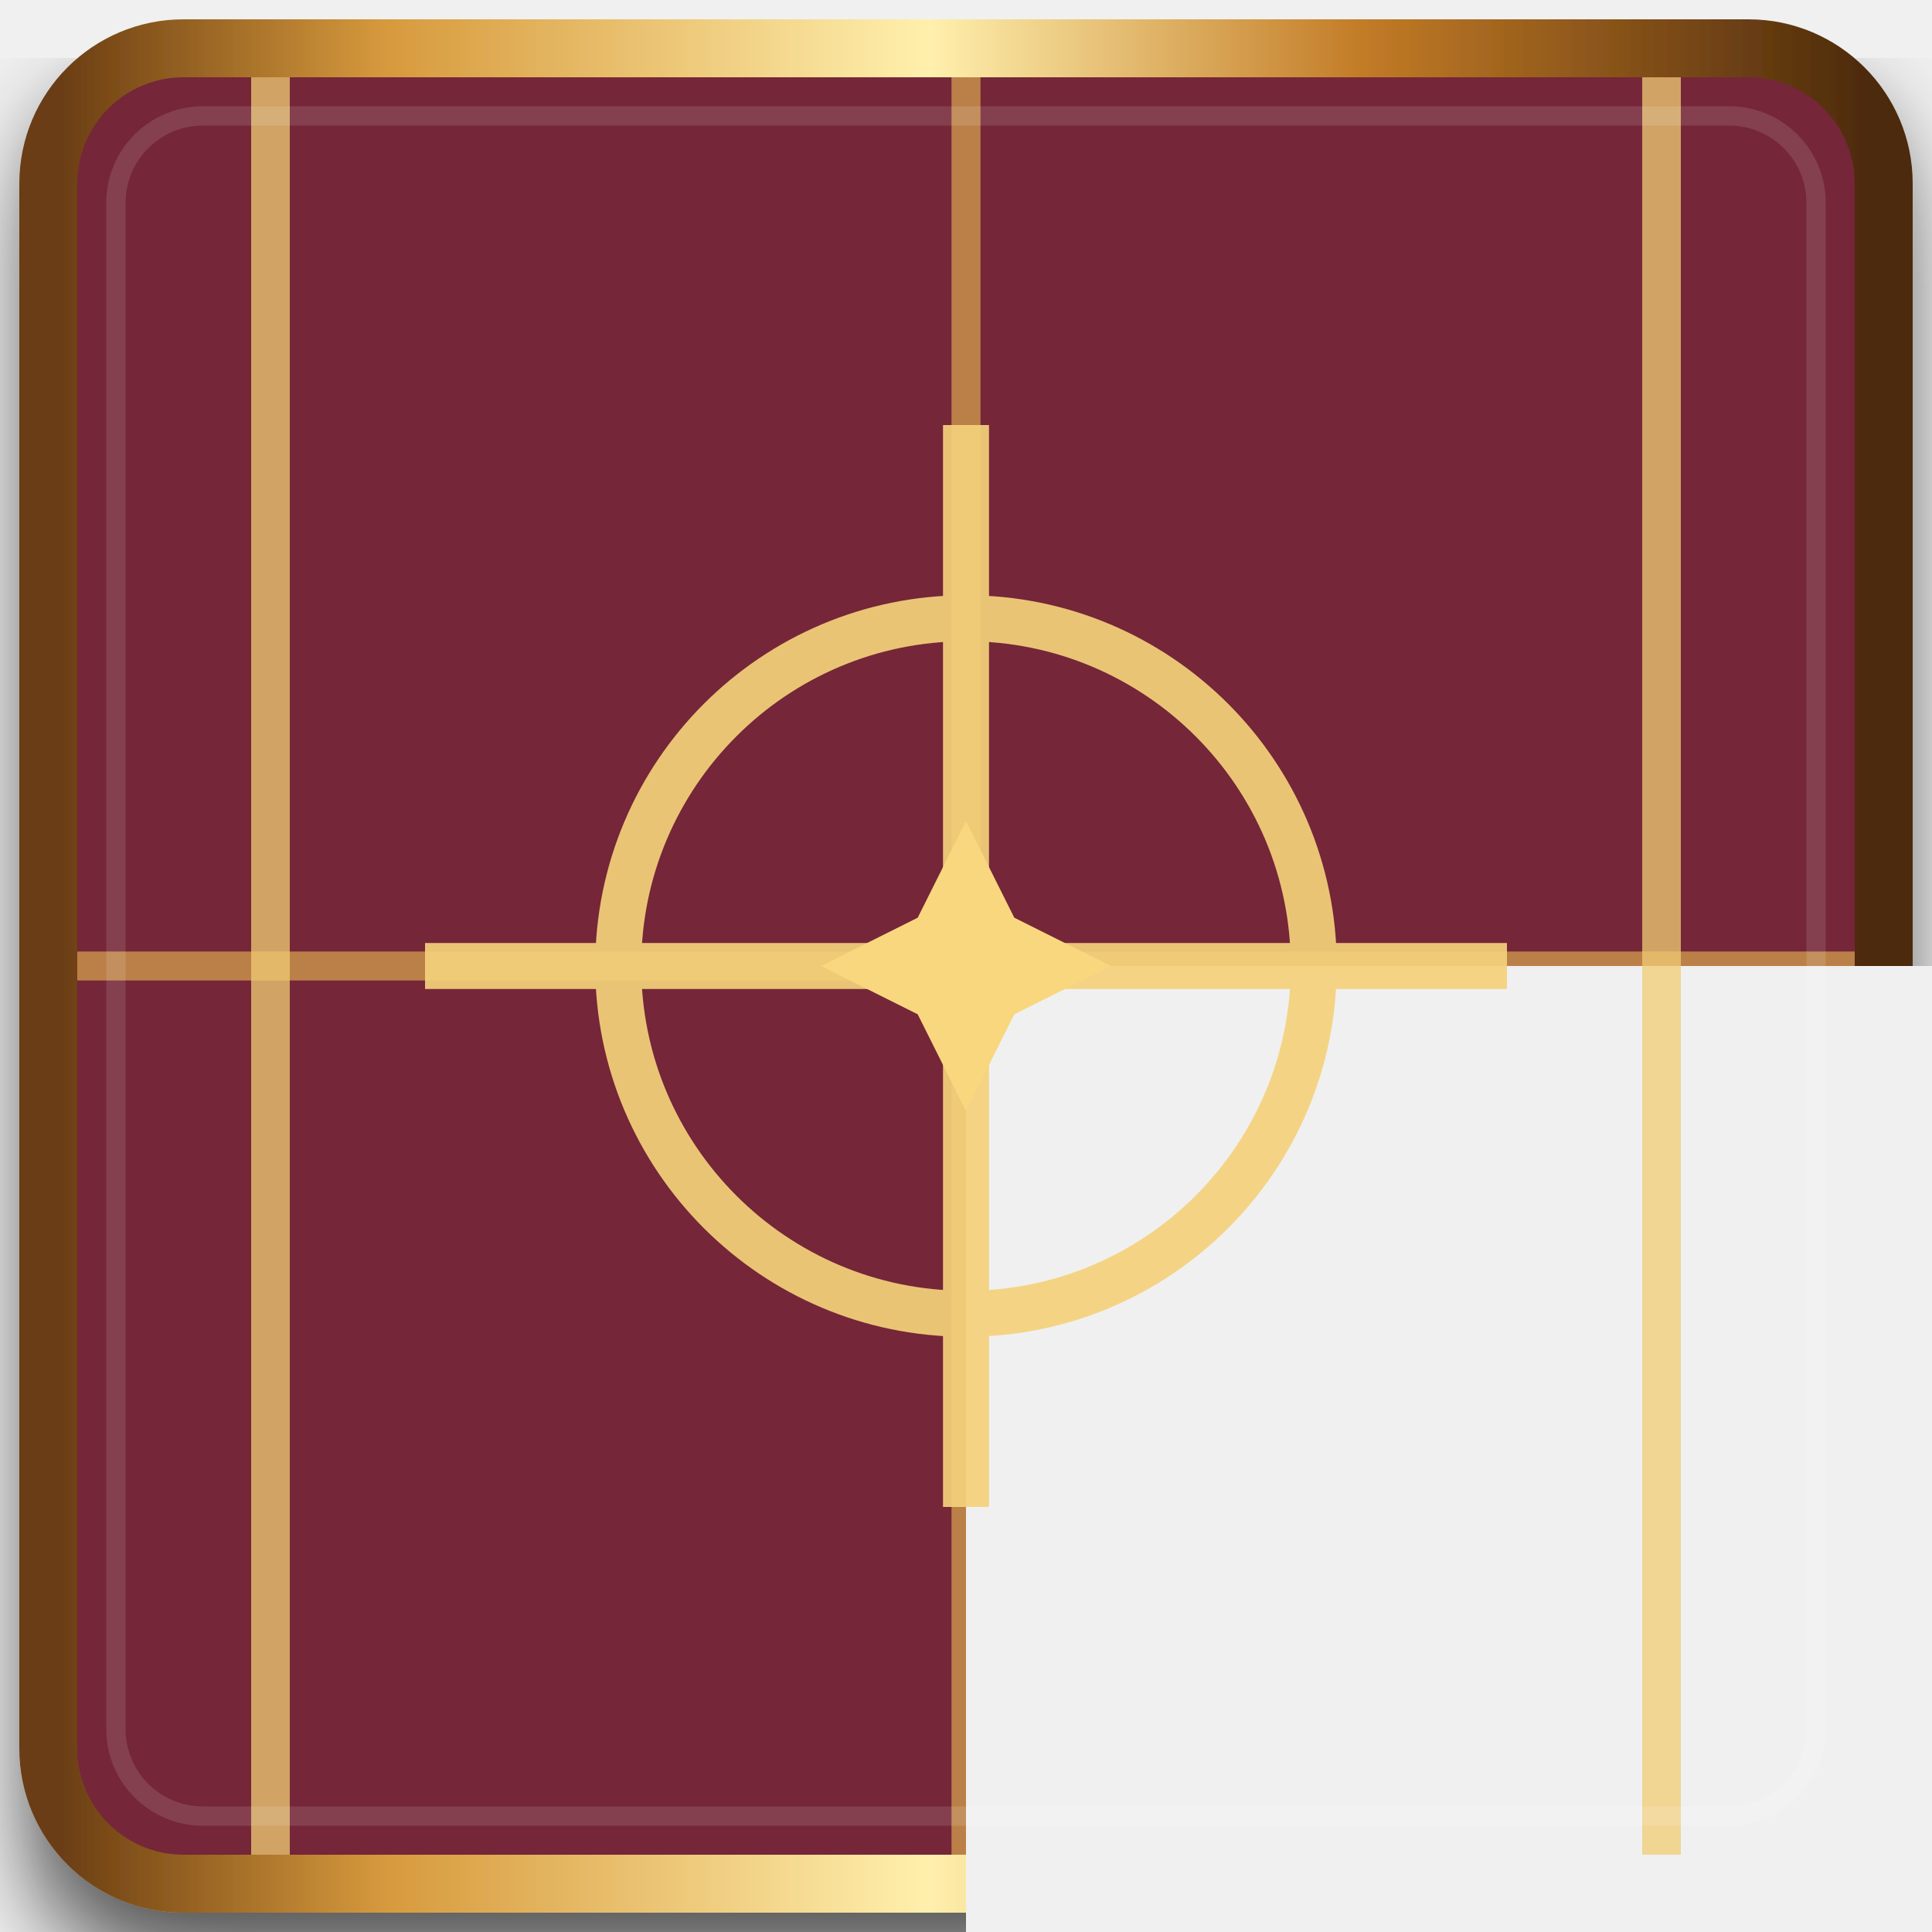
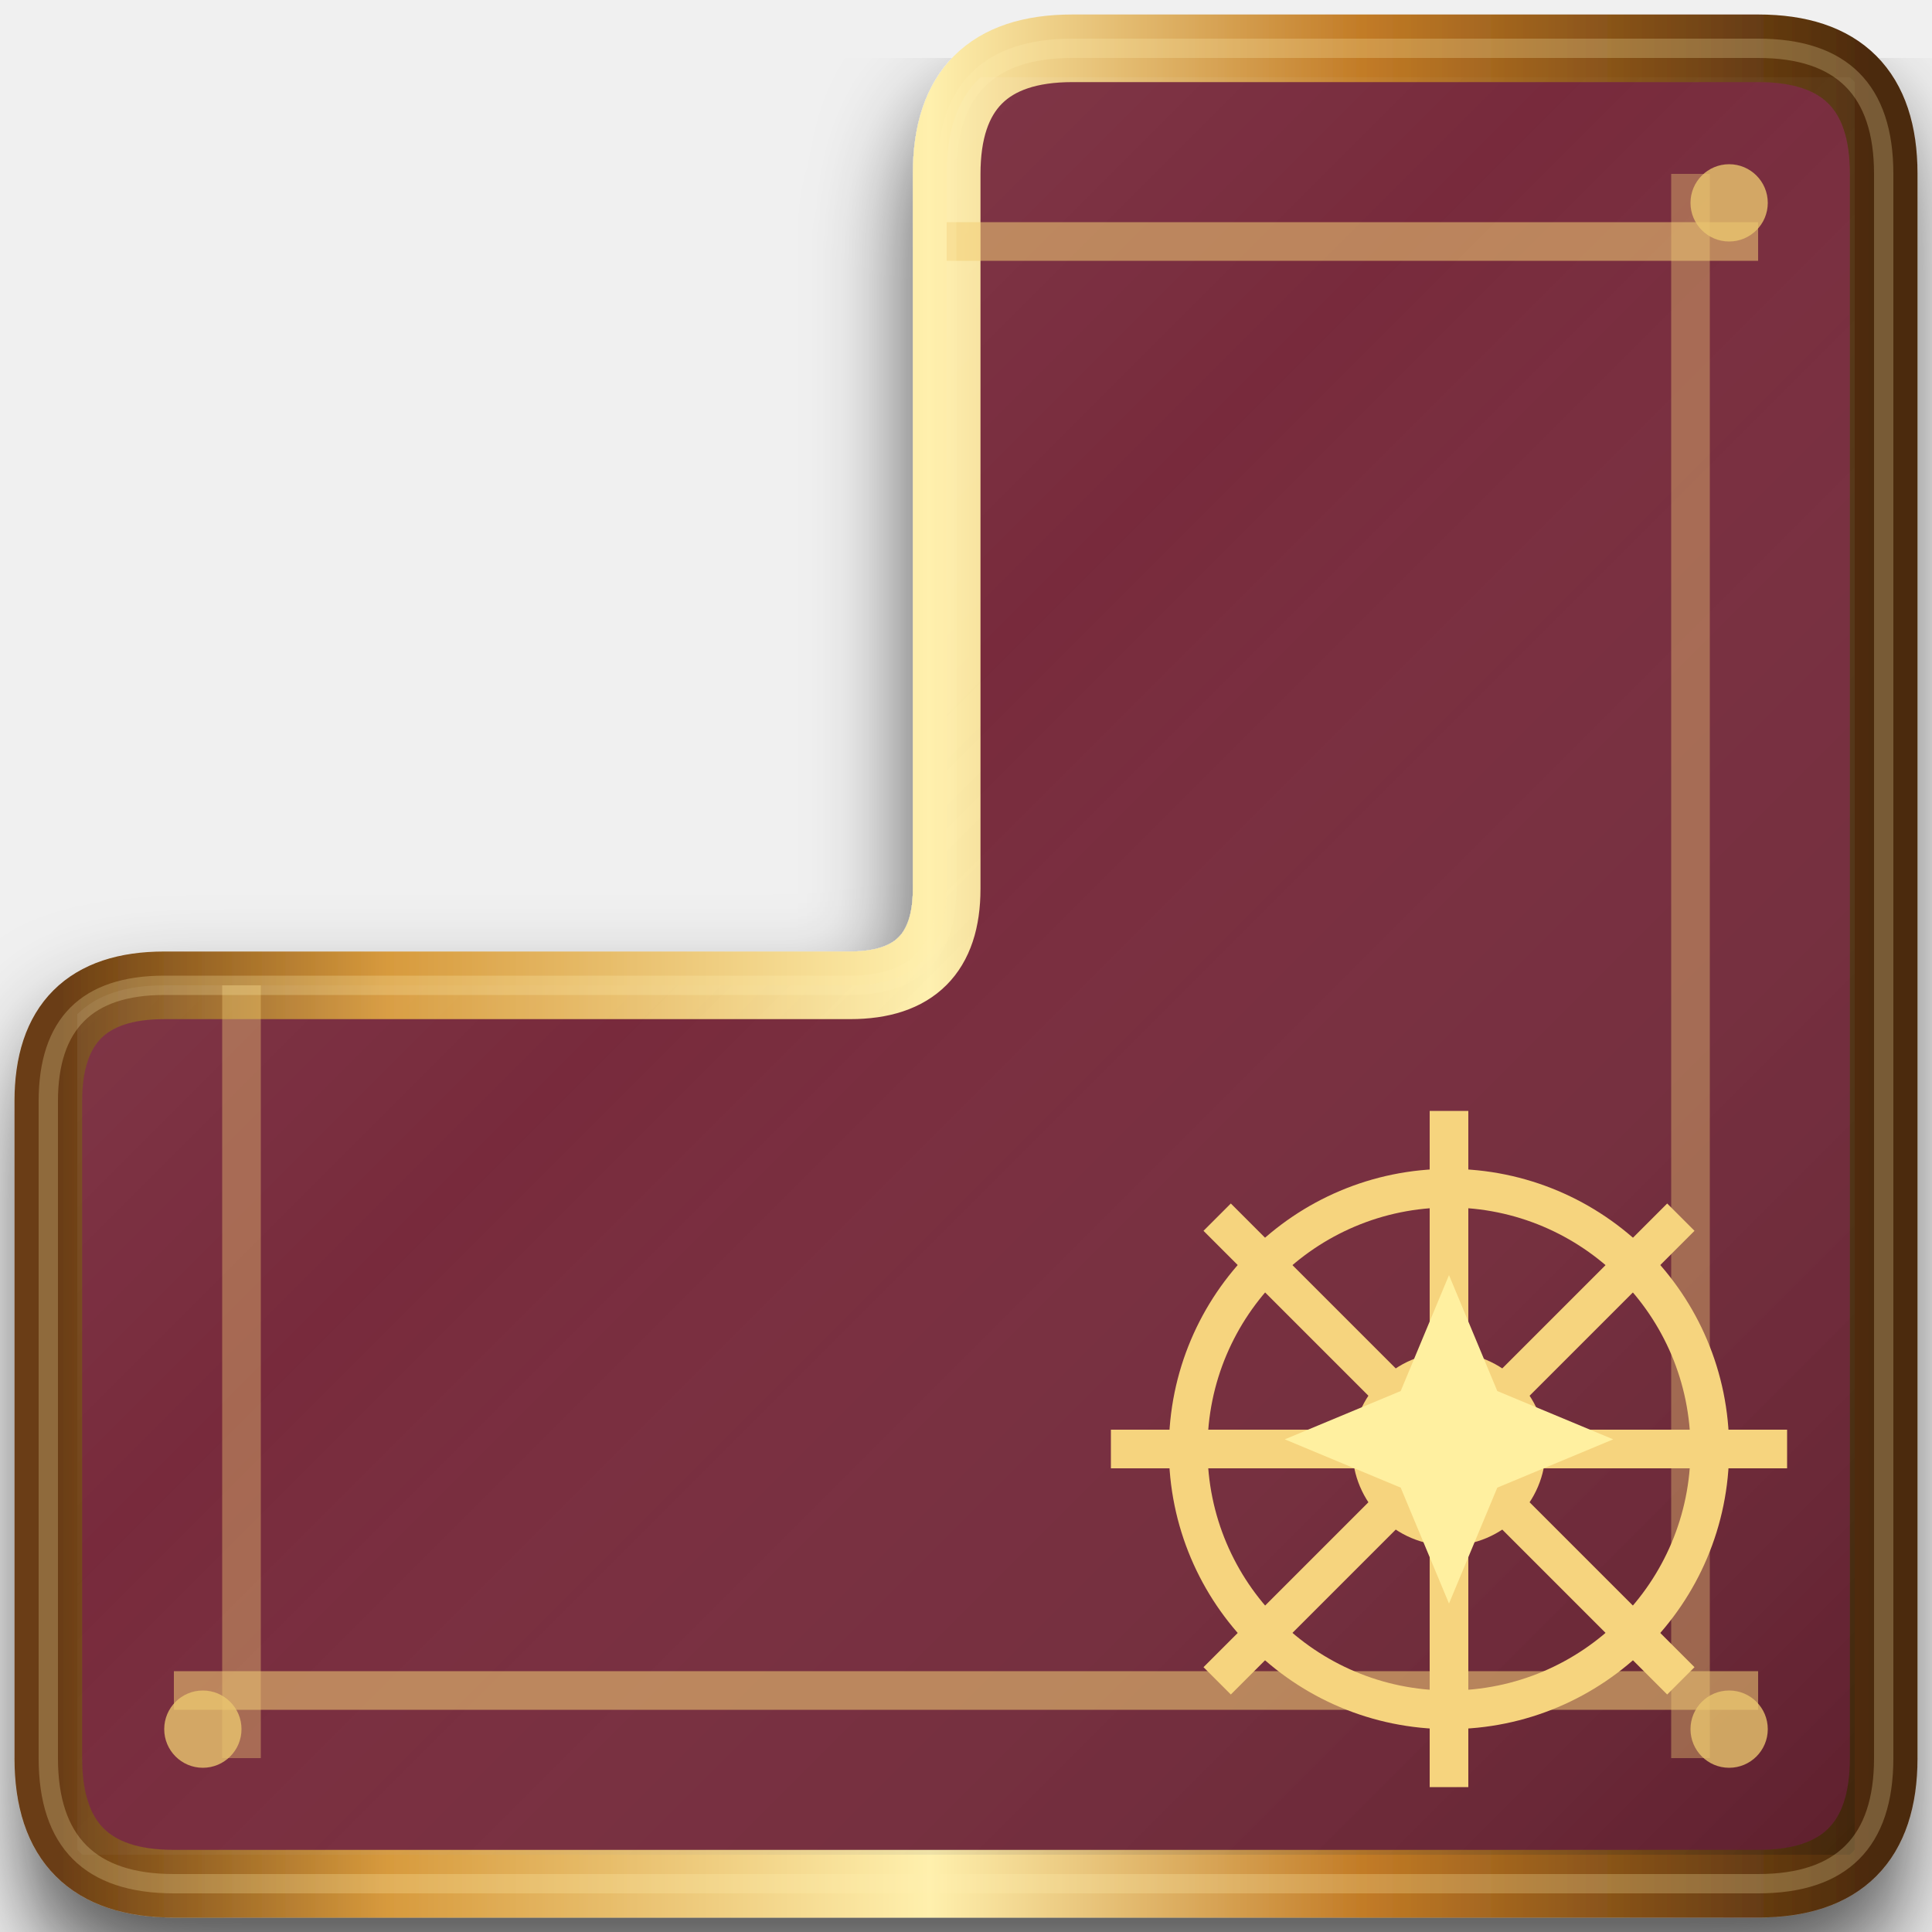
<svg xmlns="http://www.w3.org/2000/svg" viewBox="0 0 200 200">
  <defs>
    <linearGradient id="gold" x1="0" x2="1">
      <stop stop-color="#6b3e12" />
      <stop offset=".18" stop-color="#d79a3d" />
      <stop offset=".48" stop-color="#fff0ad" />
      <stop offset=".72" stop-color="#c27b26" />
      <stop offset="1" stop-color="#4c2a0c" />
    </linearGradient>
-     <linearGradient id="navy" x1="0" y1="0" x2="0" y2="1">
-       <stop stop-color="#173d70" />
-       <stop offset=".45" stop-color="#0b2b54" />
-       <stop offset="1" stop-color="#041426" />
+     <linearGradient id="shine" x1="0" y1="0" x2="1" y2="1">
+       <stop stop-color="#fff" stop-opacity=".16" />
+       <stop offset=".42" stop-color="#fff" stop-opacity=".02" />
+       <stop offset="1" stop-color="#000" stop-opacity=".2" />
    </linearGradient>
-     <linearGradient id="paper" x1="0" y1="0" x2="1" y2="1">
-       <stop stop-color="#fff8dc" />
-       <stop offset=".42" stop-color="#eadfbd" />
-       <stop offset="1" stop-color="#cdbb8e" />
-     </linearGradient>
-     <filter id="shadow" x="-30%" y="-30%" width="160%" height="180%">
+     <filter id="shadow" x="-20%" y="-20%" width="150%" height="160%">
      <feDropShadow dx="0" dy="6" stdDeviation="5" flood-color="#000" flood-opacity=".65" />
    </filter>
-     <filter id="glow" x="-80%" y="-80%" width="260%" height="260%">
-       <feGaussianBlur stdDeviation="7" />
-     </filter>
+     <clipPath id="shapeClip">
+       <path d="M111 5H182Q195 5 195 18V182Q195 195 182 195H18Q5 195 5 182V114Q5 102 17 102H88Q98 102 98 92V18Q98 5 111 5Z" />
+     </clipPath>
  </defs>
-   <mask id="m">
-     <rect width="200" height="200" fill="white" />
-     <path d="M100 100H200V200H100Z" fill="black" />
-   </mask>
-   <g mask="url(#m)">
-     <rect x="5" y="5" width="190" height="190" rx="14" fill="#742838" stroke="url(#gold)" stroke-width="6" filter="url(#shadow)" />
-     <path d="M100 8V192M8 100H192" stroke="#d8a74f" stroke-width="3" opacity=".7" />
+   <path d="M111 5H182Q195 5 195 18V182Q195 195 182 195H18Q5 195 5 182V114Q5 102 17 102H88Q98 102 98 92V18Q98 5 111 5Z" fill="#742838" stroke="url(#gold)" stroke-width="7" stroke-linejoin="round" filter="url(#shadow)" />
+   <g clip-path="url(#shapeClip)">
+     <rect x="8" y="8" width="184" height="184" fill="url(#shine)" />
+     <path d="M18 25H182M18 175H182" fill="none" stroke="#f2cd76" stroke-width="4" opacity=".55" />
+     <path d="M25 18V182M175 18V182" fill="none" stroke="#f2cd76" stroke-width="4" opacity=".38" />
+     <g fill="#eac66e" opacity=".8">
+       <circle cx="21" cy="21" r="4" />
+       <circle cx="179" cy="21" r="4" />
+       <circle cx="21" cy="179" r="4" />
+       <circle cx="179" cy="179" r="4" />
+     </g>
  </g>
-   <path d="M28 8v184M172 8v184" stroke="#f0cc74" stroke-width="4" opacity=".75" />
-   <g fill="none" stroke="#f4d17b" stroke-width="4.762" opacity=".92">
-     <circle cx="100" cy="100" r="36" />
-     <path d="M100 44v112M44 100h112" />
+   <g transform="translate(150 150)" fill="none" stroke="#f6d47e" stroke-width="4">
+     <circle r="27" />
+     <circle r="8" />
+     <path d="M0-35V35M-35 0H35M-24-24L24 24M24-24L-24 24" />
  </g>
-   <path d="M100 85l5 10 10 5-10 5-5 10-5-10-10-5 10-5Z" fill="#f8d77e" />
-   <rect x="12" y="12" width="176" height="176" rx="9" fill="none" stroke="#ffffff" stroke-opacity=".12" stroke-width="2" />
+   <path d="M150 132l5 12 12 5-12 5-5 12-5-12-12-5 12-5Z" fill="#fff0a0" />
+   <path d="M111 5H182Q195 5 195 18V182Q195 195 182 195H18Q5 195 5 182V114Q5 102 17 102H88Q98 102 98 92V18Q98 5 111 5Z" fill="none" stroke="#fff1b0" stroke-opacity=".25" stroke-width="2" stroke-linejoin="round" />
</svg>
